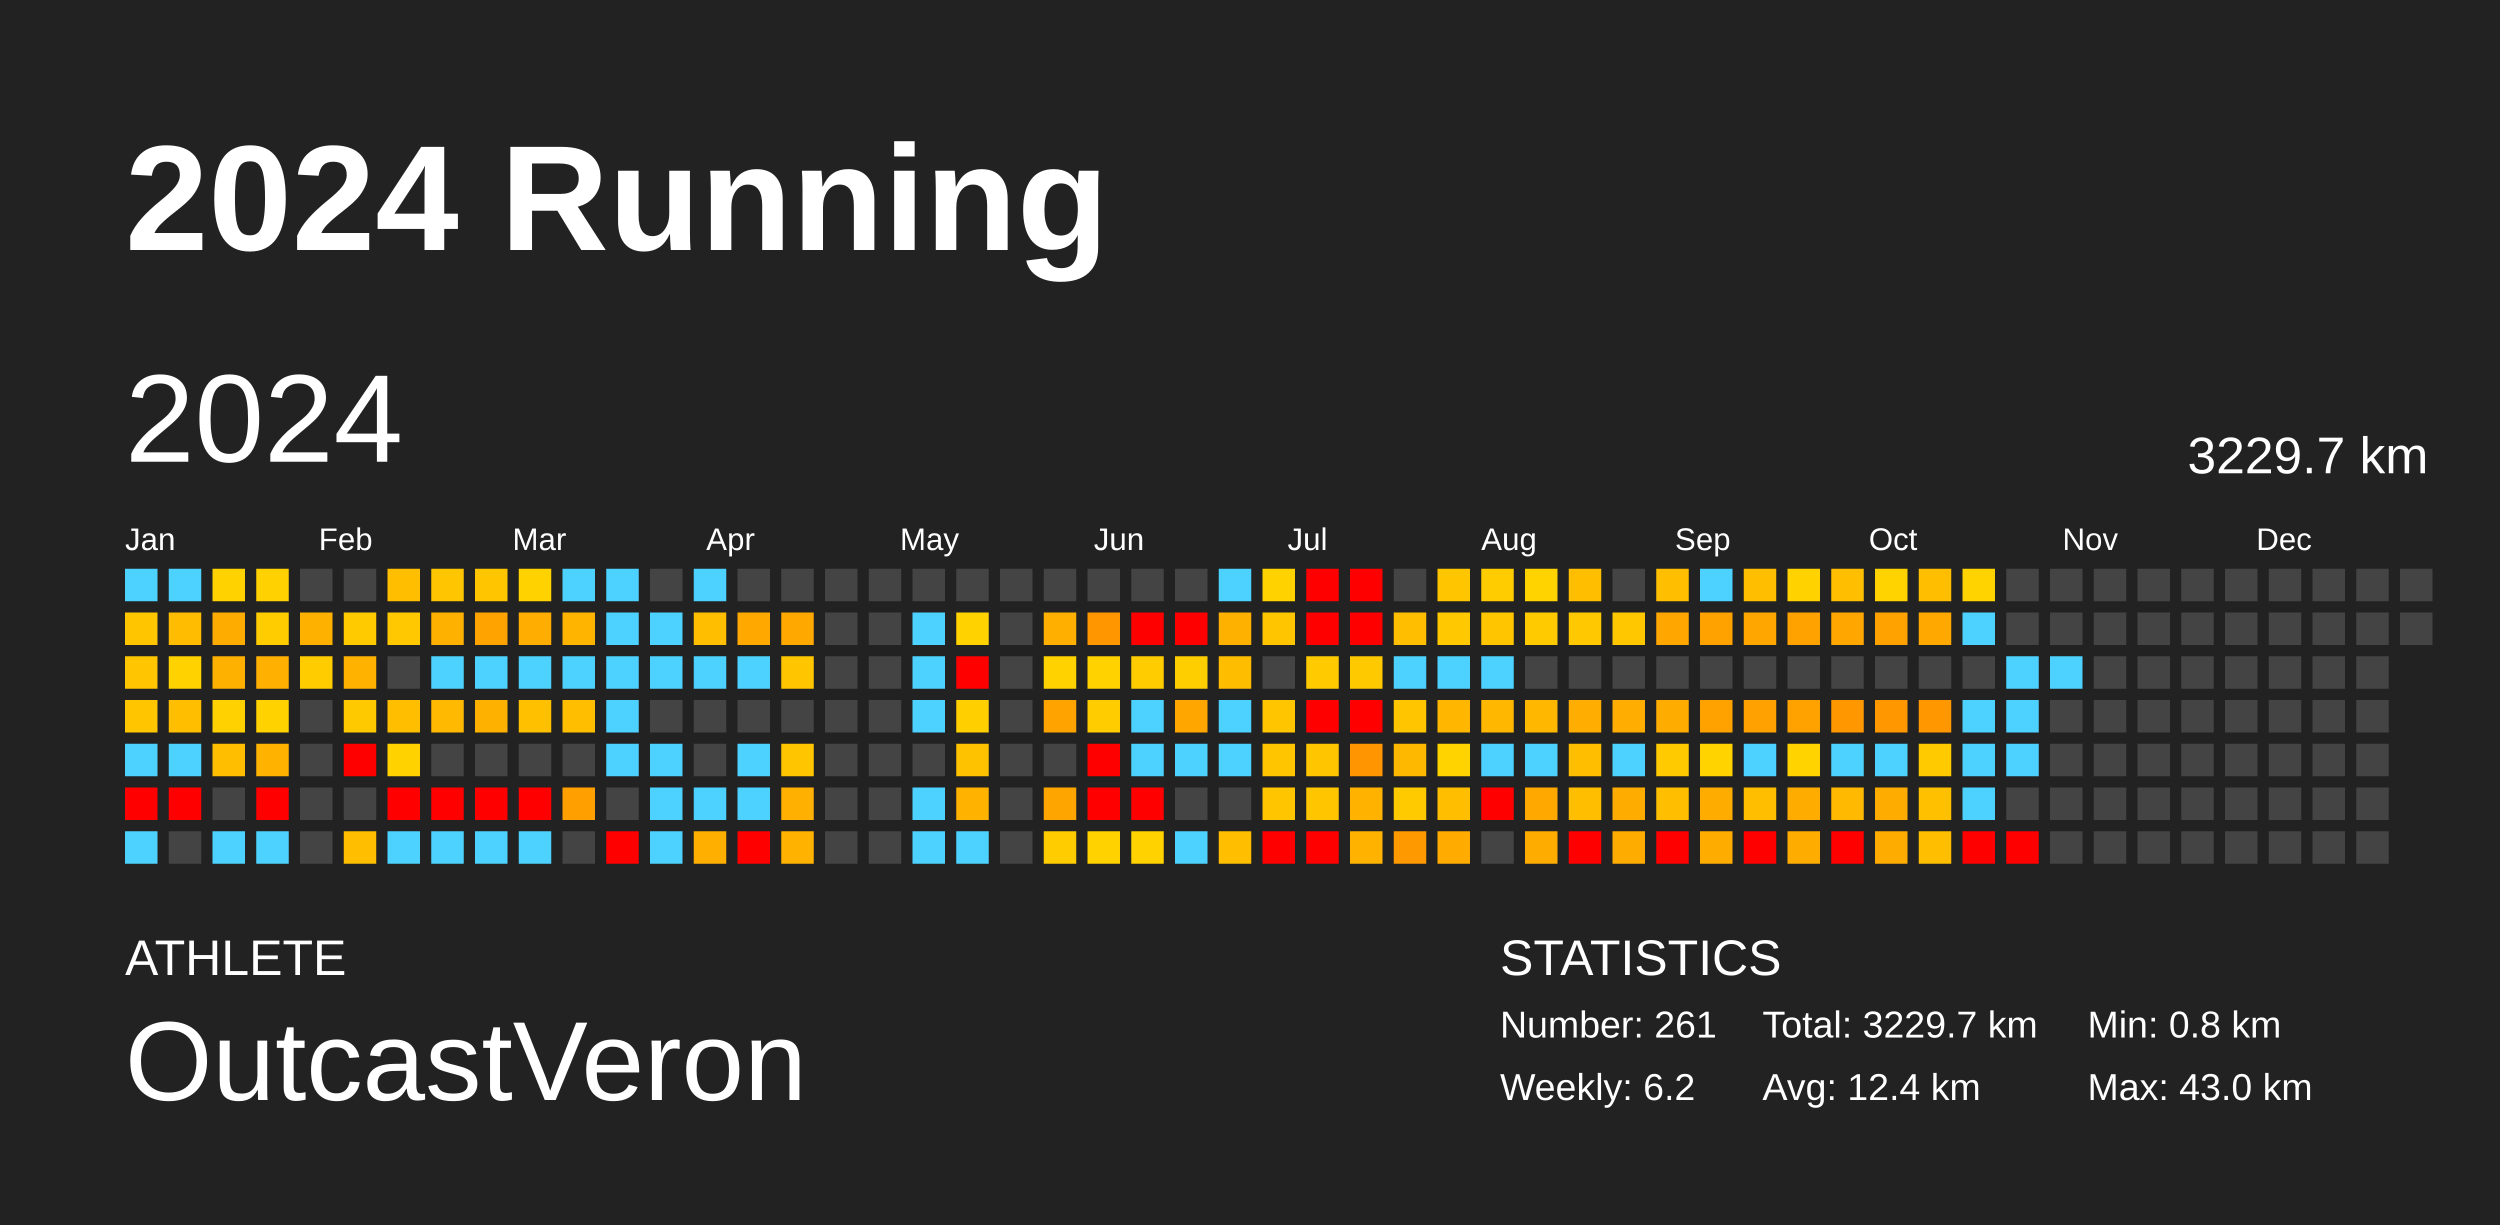
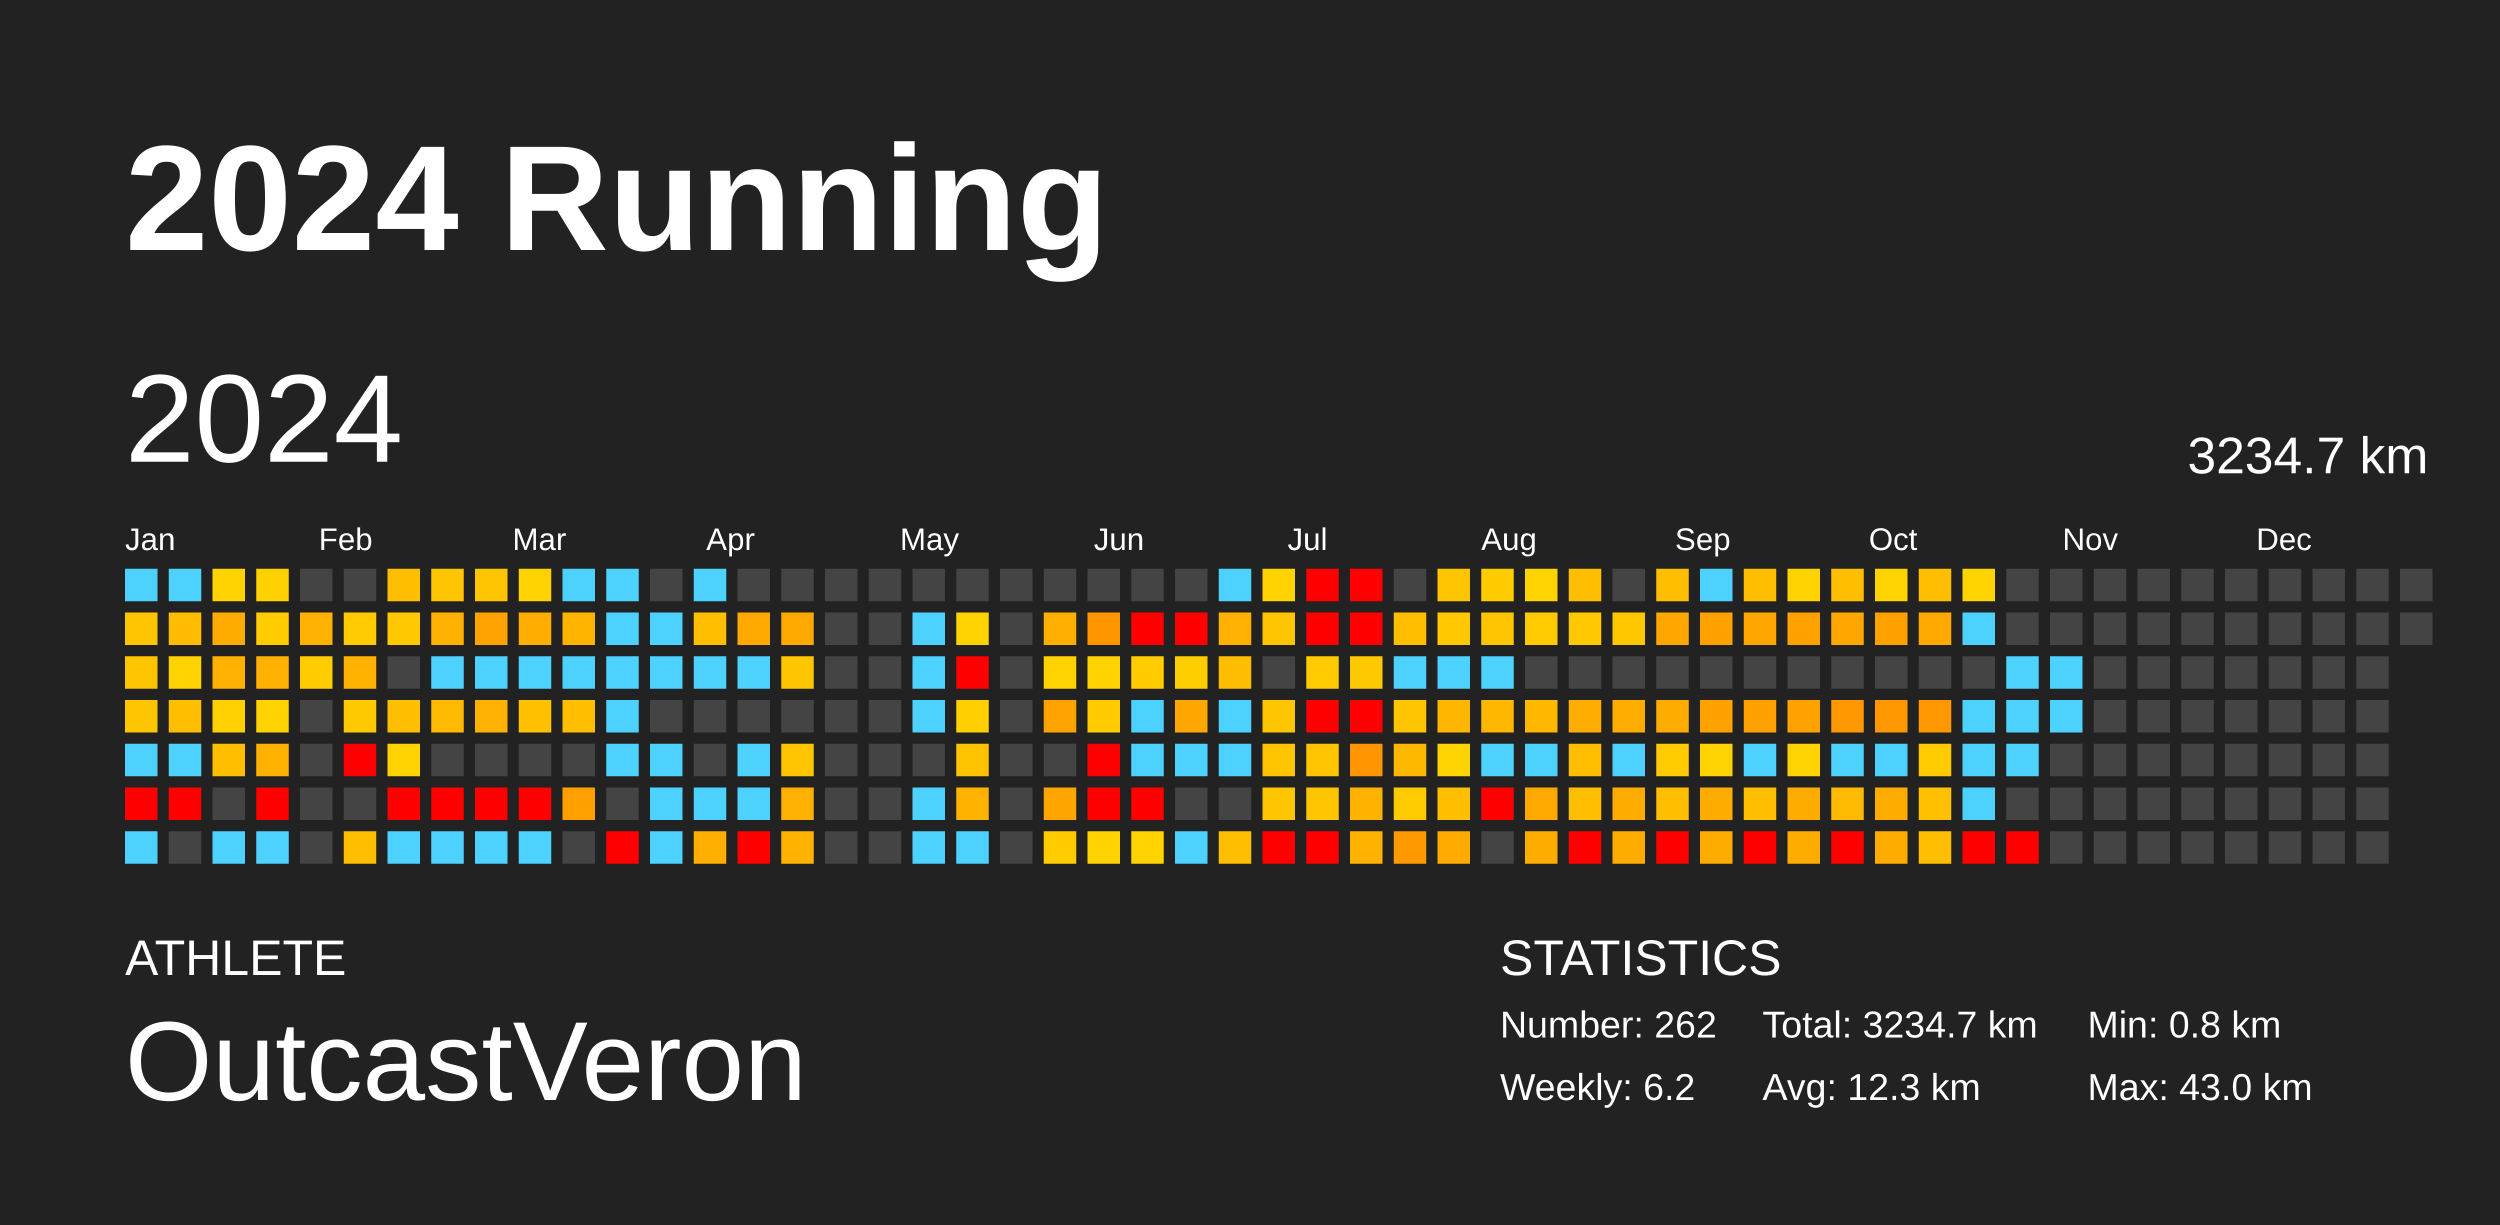
<svg xmlns="http://www.w3.org/2000/svg" baseProfile="full" height="98mm" version="1.1" viewBox="0,0,200,98" width="200mm">
  <defs />
  <rect fill="#222222" height="98" width="200" x="0" y="0" />
  <text fill="#FFFFFF" style="font-size:12px; font-family:Arial; font-weight:bold;" x="10" y="20">2024 Running</text>
  <text fill="#FFFFFF" style="font-size:4px; font-family:Arial" x="10" y="78">ATHLETE</text>
  <text fill="#FFFFFF" style="font-size:9px; font-family:Arial" x="10" y="88">OutcastVeron</text>
  <text fill="#FFFFFF" style="font-size:4px; font-family:Arial" x="120" y="78">STATISTICS</text>
-   <text fill="#FFFFFF" style="font-size:3px; font-family:Arial" x="120" y="83">Number: 261</text>
+   <text fill="#FFFFFF" style="font-size:3px; font-family:Arial" x="120" y="83">Number: 262</text>
  <text fill="#FFFFFF" style="font-size:3px; font-family:Arial" x="120" y="88">Weekly: 6.2</text>
-   <text fill="#FFFFFF" style="font-size:3px; font-family:Arial" x="141" y="83">Total: 3229.7 km</text>
-   <text fill="#FFFFFF" style="font-size:3px; font-family:Arial" x="141" y="88">Avg: 12.4 km</text>
+   <text fill="#FFFFFF" style="font-size:3px; font-family:Arial" x="141" y="83">Total: 3234.7 km</text>
+   <text fill="#FFFFFF" style="font-size:3px; font-family:Arial" x="141" y="88">Avg: 12.3 km</text>
  <text fill="#FFFFFF" style="font-size:3px; font-family:Arial" x="167" y="83">Min: 0.8 km</text>
  <text fill="#FFFFFF" style="font-size:3px; font-family:Arial" x="167" y="88">Max: 43.0 km</text>
  <text dominant-baseline="hanging" fill="#FFFFFF" style="font-size:10.0px; font-family:Arial;" x="10" y="30">2024</text>
-   <text dominant-baseline="hanging" fill="#FFFFFF" style="font-size:4.125px; font-family:Arial;" x="175" y="35">3229.7 km</text>
+   <text dominant-baseline="hanging" fill="#FFFFFF" style="font-size:4.125px; font-family:Arial;" x="175" y="35">3234.7 km</text>
  <text fill="#FFFFFF" style="font-size:2.5px; font-family:Arial" x="10.0" y="44">Jan</text>
  <text fill="#FFFFFF" style="font-size:2.5px; font-family:Arial" x="25.5" y="44">Feb</text>
  <text fill="#FFFFFF" style="font-size:2.5px; font-family:Arial" x="41.0" y="44">Mar</text>
  <text fill="#FFFFFF" style="font-size:2.5px; font-family:Arial" x="56.5" y="44">Apr</text>
  <text fill="#FFFFFF" style="font-size:2.5px; font-family:Arial" x="72.0" y="44">May</text>
  <text fill="#FFFFFF" style="font-size:2.5px; font-family:Arial" x="87.5" y="44">Jun</text>
  <text fill="#FFFFFF" style="font-size:2.5px; font-family:Arial" x="103.0" y="44">Jul</text>
  <text fill="#FFFFFF" style="font-size:2.5px; font-family:Arial" x="118.5" y="44">Aug</text>
  <text fill="#FFFFFF" style="font-size:2.5px; font-family:Arial" x="134.0" y="44">Sep</text>
  <text fill="#FFFFFF" style="font-size:2.5px; font-family:Arial" x="149.5" y="44">Oct</text>
  <text fill="#FFFFFF" style="font-size:2.5px; font-family:Arial" x="165.0" y="44">Nov</text>
  <text fill="#FFFFFF" style="font-size:2.5px; font-family:Arial" x="180.5" y="44">Dec</text>
  <rect fill="#4dd2ff" height="2.6" width="2.6" x="10.0" y="45.5" />
  <rect fill="#ffc600" height="2.6" width="2.6" x="10.0" y="49.0" />
  <rect fill="#ffc500" height="2.6" width="2.6" x="10.0" y="52.5" />
  <rect fill="#ffc600" height="2.6" width="2.6" x="10.0" y="56.0" />
  <rect fill="#4dd2ff" height="2.6" width="2.6" x="10.0" y="59.5" />
  <rect fill="red" height="2.6" width="2.6" x="10.0" y="63.0" />
  <rect fill="#4dd2ff" height="2.6" width="2.6" x="10.0" y="66.5" />
  <rect fill="#4dd2ff" height="2.6" width="2.6" x="13.5" y="45.5" />
  <rect fill="#ffbc00" height="2.6" width="2.6" x="13.5" y="49.0" />
  <rect fill="#ffd200" height="2.6" width="2.6" x="13.5" y="52.5" />
  <rect fill="#ffbe00" height="2.6" width="2.6" x="13.5" y="56.0" />
  <rect fill="#4dd2ff" height="2.6" width="2.6" x="13.5" y="59.5" />
  <rect fill="red" height="2.6" width="2.6" x="13.5" y="63.0" />
  <rect fill="#444444" height="2.6" width="2.6" x="13.5" y="66.5" />
  <rect fill="#ffd200" height="2.6" width="2.6" x="17.0" y="45.5" />
  <rect fill="#ffac00" height="2.6" width="2.6" x="17.0" y="49.0" />
  <rect fill="#ffb100" height="2.6" width="2.6" x="17.0" y="52.5" />
  <rect fill="#ffd100" height="2.6" width="2.6" x="17.0" y="56.0" />
  <rect fill="#ffbf00" height="2.6" width="2.6" x="17.0" y="59.5" />
  <rect fill="#444444" height="2.6" width="2.6" x="17.0" y="63.0" />
  <rect fill="#4dd2ff" height="2.6" width="2.6" x="17.0" y="66.5" />
  <rect fill="#ffd100" height="2.6" width="2.6" x="20.5" y="45.5" />
  <rect fill="#ffcc00" height="2.6" width="2.6" x="20.5" y="49.0" />
  <rect fill="#ffb000" height="2.6" width="2.6" x="20.5" y="52.5" />
  <rect fill="#ffd200" height="2.6" width="2.6" x="20.5" y="56.0" />
  <rect fill="#ffb300" height="2.6" width="2.6" x="20.5" y="59.5" />
  <rect fill="red" height="2.6" width="2.6" x="20.5" y="63.0" />
  <rect fill="#4dd2ff" height="2.6" width="2.6" x="20.5" y="66.5" />
  <rect fill="#444444" height="2.6" width="2.6" x="24.0" y="45.5" />
  <rect fill="#ffb100" height="2.6" width="2.6" x="24.0" y="49.0" />
  <rect fill="#ffcc00" height="2.6" width="2.6" x="24.0" y="52.5" />
  <rect fill="#444444" height="2.6" width="2.6" x="24.0" y="56.0" />
  <rect fill="#444444" height="2.6" width="2.6" x="24.0" y="59.5" />
  <rect fill="#444444" height="2.6" width="2.6" x="24.0" y="63.0" />
  <rect fill="#444444" height="2.6" width="2.6" x="24.0" y="66.5" />
  <rect fill="#444444" height="2.6" width="2.6" x="27.5" y="45.5" />
  <rect fill="#ffca00" height="2.6" width="2.6" x="27.5" y="49.0" />
  <rect fill="#ffb200" height="2.6" width="2.6" x="27.5" y="52.5" />
  <rect fill="#ffc900" height="2.6" width="2.6" x="27.5" y="56.0" />
  <rect fill="red" height="2.6" width="2.6" x="27.5" y="59.5" />
  <rect fill="#444444" height="2.6" width="2.6" x="27.5" y="63.0" />
  <rect fill="#ffbe00" height="2.6" width="2.6" x="27.5" y="66.5" />
  <rect fill="#ffbe00" height="2.6" width="2.6" x="31.0" y="45.5" />
  <rect fill="#ffc800" height="2.6" width="2.6" x="31.0" y="49.0" />
  <rect fill="#444444" height="2.6" width="2.6" x="31.0" y="52.5" />
  <rect fill="#ffbe00" height="2.6" width="2.6" x="31.0" y="56.0" />
  <rect fill="#ffd200" height="2.6" width="2.6" x="31.0" y="59.5" />
  <rect fill="red" height="2.6" width="2.6" x="31.0" y="63.0" />
  <rect fill="#4dd2ff" height="2.6" width="2.6" x="31.0" y="66.5" />
  <rect fill="#ffc500" height="2.6" width="2.6" x="34.5" y="45.5" />
  <rect fill="#ffb100" height="2.6" width="2.6" x="34.5" y="49.0" />
  <rect fill="#4dd2ff" height="2.6" width="2.6" x="34.5" y="52.5" />
  <rect fill="#ffb900" height="2.6" width="2.6" x="34.5" y="56.0" />
  <rect fill="#444444" height="2.6" width="2.6" x="34.5" y="59.5" />
  <rect fill="red" height="2.6" width="2.6" x="34.5" y="63.0" />
  <rect fill="#4dd2ff" height="2.6" width="2.6" x="34.5" y="66.5" />
  <rect fill="#ffc600" height="2.6" width="2.6" x="38.0" y="45.5" />
  <rect fill="#ffa300" height="2.6" width="2.6" x="38.0" y="49.0" />
  <rect fill="#4dd2ff" height="2.6" width="2.6" x="38.0" y="52.5" />
  <rect fill="#ffb100" height="2.6" width="2.6" x="38.0" y="56.0" />
  <rect fill="#444444" height="2.6" width="2.6" x="38.0" y="59.5" />
  <rect fill="red" height="2.6" width="2.6" x="38.0" y="63.0" />
  <rect fill="#4dd2ff" height="2.6" width="2.6" x="38.0" y="66.5" />
  <rect fill="#ffd200" height="2.6" width="2.6" x="41.5" y="45.5" />
  <rect fill="#ffad00" height="2.6" width="2.6" x="41.5" y="49.0" />
  <rect fill="#4dd2ff" height="2.6" width="2.6" x="41.5" y="52.5" />
  <rect fill="#ffc000" height="2.6" width="2.6" x="41.5" y="56.0" />
  <rect fill="#444444" height="2.6" width="2.6" x="41.5" y="59.5" />
  <rect fill="red" height="2.6" width="2.6" x="41.5" y="63.0" />
  <rect fill="#4dd2ff" height="2.6" width="2.6" x="41.5" y="66.5" />
  <rect fill="#4dd2ff" height="2.6" width="2.6" x="45.0" y="45.5" />
  <rect fill="#ffb400" height="2.6" width="2.6" x="45.0" y="49.0" />
  <rect fill="#4dd2ff" height="2.6" width="2.6" x="45.0" y="52.5" />
  <rect fill="#ffbf00" height="2.6" width="2.6" x="45.0" y="56.0" />
  <rect fill="#444444" height="2.6" width="2.6" x="45.0" y="59.5" />
  <rect fill="#ff9f00" height="2.6" width="2.6" x="45.0" y="63.0" />
  <rect fill="#444444" height="2.6" width="2.6" x="45.0" y="66.5" />
  <rect fill="#4dd2ff" height="2.6" width="2.6" x="48.5" y="45.5" />
  <rect fill="#4dd2ff" height="2.6" width="2.6" x="48.5" y="49.0" />
  <rect fill="#4dd2ff" height="2.6" width="2.6" x="48.5" y="52.5" />
  <rect fill="#4dd2ff" height="2.6" width="2.6" x="48.5" y="56.0" />
  <rect fill="#4dd2ff" height="2.6" width="2.6" x="48.5" y="59.5" />
  <rect fill="#444444" height="2.6" width="2.6" x="48.5" y="63.0" />
  <rect fill="red" height="2.6" width="2.6" x="48.5" y="66.5" />
  <rect fill="#444444" height="2.6" width="2.6" x="52.0" y="45.5" />
  <rect fill="#4dd2ff" height="2.6" width="2.6" x="52.0" y="49.0" />
  <rect fill="#4dd2ff" height="2.6" width="2.6" x="52.0" y="52.5" />
  <rect fill="#444444" height="2.6" width="2.6" x="52.0" y="56.0" />
  <rect fill="#4dd2ff" height="2.6" width="2.6" x="52.0" y="59.5" />
  <rect fill="#4dd2ff" height="2.6" width="2.6" x="52.0" y="63.0" />
  <rect fill="#4dd2ff" height="2.6" width="2.6" x="52.0" y="66.5" />
  <rect fill="#4dd2ff" height="2.6" width="2.6" x="55.5" y="45.5" />
  <rect fill="#ffbe00" height="2.6" width="2.6" x="55.5" y="49.0" />
  <rect fill="#4dd2ff" height="2.6" width="2.6" x="55.5" y="52.5" />
  <rect fill="#444444" height="2.6" width="2.6" x="55.5" y="56.0" />
  <rect fill="#444444" height="2.6" width="2.6" x="55.5" y="59.5" />
  <rect fill="#4dd2ff" height="2.6" width="2.6" x="55.5" y="63.0" />
  <rect fill="#ffaf00" height="2.6" width="2.6" x="55.5" y="66.5" />
  <rect fill="#444444" height="2.6" width="2.6" x="59.0" y="45.5" />
  <rect fill="#ffa800" height="2.6" width="2.6" x="59.0" y="49.0" />
  <rect fill="#4dd2ff" height="2.6" width="2.6" x="59.0" y="52.5" />
  <rect fill="#444444" height="2.6" width="2.6" x="59.0" y="56.0" />
  <rect fill="#4dd2ff" height="2.6" width="2.6" x="59.0" y="59.5" />
  <rect fill="#4dd2ff" height="2.6" width="2.6" x="59.0" y="63.0" />
  <rect fill="red" height="2.6" width="2.6" x="59.0" y="66.5" />
  <rect fill="#444444" height="2.6" width="2.6" x="62.5" y="45.5" />
  <rect fill="#ffa900" height="2.6" width="2.6" x="62.5" y="49.0" />
  <rect fill="#ffc600" height="2.6" width="2.6" x="62.5" y="52.5" />
  <rect fill="#444444" height="2.6" width="2.6" x="62.5" y="56.0" />
  <rect fill="#ffc600" height="2.6" width="2.6" x="62.5" y="59.5" />
  <rect fill="#ffb000" height="2.6" width="2.6" x="62.5" y="63.0" />
  <rect fill="#ffb200" height="2.6" width="2.6" x="62.5" y="66.5" />
  <rect fill="#444444" height="2.6" width="2.6" x="66.0" y="45.5" />
  <rect fill="#444444" height="2.6" width="2.6" x="66.0" y="49.0" />
  <rect fill="#444444" height="2.6" width="2.6" x="66.0" y="52.5" />
  <rect fill="#444444" height="2.6" width="2.6" x="66.0" y="56.0" />
  <rect fill="#444444" height="2.6" width="2.6" x="66.0" y="59.5" />
  <rect fill="#444444" height="2.6" width="2.6" x="66.0" y="63.0" />
  <rect fill="#444444" height="2.6" width="2.6" x="66.0" y="66.5" />
  <rect fill="#444444" height="2.6" width="2.6" x="69.5" y="45.5" />
  <rect fill="#444444" height="2.6" width="2.6" x="69.5" y="49.0" />
  <rect fill="#444444" height="2.6" width="2.6" x="69.5" y="52.5" />
  <rect fill="#444444" height="2.6" width="2.6" x="69.5" y="56.0" />
  <rect fill="#444444" height="2.6" width="2.6" x="69.5" y="59.5" />
  <rect fill="#444444" height="2.6" width="2.6" x="69.5" y="63.0" />
  <rect fill="#444444" height="2.6" width="2.6" x="69.5" y="66.5" />
  <rect fill="#444444" height="2.6" width="2.6" x="73.0" y="45.5" />
  <rect fill="#4dd2ff" height="2.6" width="2.6" x="73.0" y="49.0" />
  <rect fill="#4dd2ff" height="2.6" width="2.6" x="73.0" y="52.5" />
  <rect fill="#4dd2ff" height="2.6" width="2.6" x="73.0" y="56.0" />
  <rect fill="#444444" height="2.6" width="2.6" x="73.0" y="59.5" />
  <rect fill="#4dd2ff" height="2.6" width="2.6" x="73.0" y="63.0" />
  <rect fill="#4dd2ff" height="2.6" width="2.6" x="73.0" y="66.5" />
  <rect fill="#444444" height="2.6" width="2.6" x="76.5" y="45.5" />
  <rect fill="#ffd200" height="2.6" width="2.6" x="76.5" y="49.0" />
  <rect fill="red" height="2.6" width="2.6" x="76.5" y="52.5" />
  <rect fill="#ffcf00" height="2.6" width="2.6" x="76.5" y="56.0" />
  <rect fill="#ffc200" height="2.6" width="2.6" x="76.5" y="59.5" />
  <rect fill="#ffb200" height="2.6" width="2.6" x="76.5" y="63.0" />
  <rect fill="#4dd2ff" height="2.6" width="2.6" x="76.5" y="66.5" />
  <rect fill="#444444" height="2.6" width="2.6" x="80.0" y="45.5" />
  <rect fill="#444444" height="2.6" width="2.6" x="80.0" y="49.0" />
  <rect fill="#444444" height="2.6" width="2.6" x="80.0" y="52.5" />
  <rect fill="#444444" height="2.6" width="2.6" x="80.0" y="56.0" />
  <rect fill="#444444" height="2.6" width="2.6" x="80.0" y="59.5" />
  <rect fill="#444444" height="2.6" width="2.6" x="80.0" y="63.0" />
  <rect fill="#444444" height="2.6" width="2.6" x="80.0" y="66.5" />
  <rect fill="#444444" height="2.6" width="2.6" x="83.5" y="45.5" />
  <rect fill="#ffaf00" height="2.6" width="2.6" x="83.5" y="49.0" />
  <rect fill="#ffd200" height="2.6" width="2.6" x="83.5" y="52.5" />
  <rect fill="#ffa300" height="2.6" width="2.6" x="83.5" y="56.0" />
  <rect fill="#444444" height="2.6" width="2.6" x="83.5" y="59.5" />
  <rect fill="#ffa500" height="2.6" width="2.6" x="83.5" y="63.0" />
  <rect fill="#ffcc00" height="2.6" width="2.6" x="83.5" y="66.5" />
  <rect fill="#444444" height="2.6" width="2.6" x="87.0" y="45.5" />
  <rect fill="#ff9600" height="2.6" width="2.6" x="87.0" y="49.0" />
  <rect fill="#ffd200" height="2.6" width="2.6" x="87.0" y="52.5" />
  <rect fill="#ffcc00" height="2.6" width="2.6" x="87.0" y="56.0" />
  <rect fill="red" height="2.6" width="2.6" x="87.0" y="59.5" />
  <rect fill="red" height="2.6" width="2.6" x="87.0" y="63.0" />
  <rect fill="#ffd200" height="2.6" width="2.6" x="87.0" y="66.5" />
  <rect fill="#444444" height="2.6" width="2.6" x="90.5" y="45.5" />
  <rect fill="red" height="2.6" width="2.6" x="90.5" y="49.0" />
  <rect fill="#ffcc00" height="2.6" width="2.6" x="90.5" y="52.5" />
  <rect fill="#4dd2ff" height="2.6" width="2.6" x="90.5" y="56.0" />
  <rect fill="#4dd2ff" height="2.6" width="2.6" x="90.5" y="59.5" />
  <rect fill="red" height="2.6" width="2.6" x="90.5" y="63.0" />
  <rect fill="#ffd200" height="2.6" width="2.6" x="90.5" y="66.5" />
  <rect fill="#444444" height="2.6" width="2.6" x="94.0" y="45.5" />
  <rect fill="red" height="2.6" width="2.6" x="94.0" y="49.0" />
  <rect fill="#ffce00" height="2.6" width="2.6" x="94.0" y="52.5" />
  <rect fill="#ffa600" height="2.6" width="2.6" x="94.0" y="56.0" />
  <rect fill="#4dd2ff" height="2.6" width="2.6" x="94.0" y="59.5" />
  <rect fill="#444444" height="2.6" width="2.6" x="94.0" y="63.0" />
  <rect fill="#4dd2ff" height="2.6" width="2.6" x="94.0" y="66.5" />
  <rect fill="#4dd2ff" height="2.6" width="2.6" x="97.5" y="45.5" />
  <rect fill="#ffb100" height="2.6" width="2.6" x="97.5" y="49.0" />
  <rect fill="#ffbd00" height="2.6" width="2.6" x="97.5" y="52.5" />
  <rect fill="#4dd2ff" height="2.6" width="2.6" x="97.5" y="56.0" />
  <rect fill="#4dd2ff" height="2.6" width="2.6" x="97.5" y="59.5" />
  <rect fill="#444444" height="2.6" width="2.6" x="97.5" y="63.0" />
  <rect fill="#ffbe00" height="2.6" width="2.6" x="97.5" y="66.5" />
  <rect fill="#ffd200" height="2.6" width="2.6" x="101.0" y="45.5" />
  <rect fill="#ffc600" height="2.6" width="2.6" x="101.0" y="49.0" />
  <rect fill="#444444" height="2.6" width="2.6" x="101.0" y="52.5" />
  <rect fill="#ffc600" height="2.6" width="2.6" x="101.0" y="56.0" />
  <rect fill="#ffc600" height="2.6" width="2.6" x="101.0" y="59.5" />
  <rect fill="#ffc600" height="2.6" width="2.6" x="101.0" y="63.0" />
  <rect fill="red" height="2.6" width="2.6" x="101.0" y="66.5" />
  <rect fill="red" height="2.6" width="2.6" x="104.5" y="45.5" />
  <rect fill="red" height="2.6" width="2.6" x="104.5" y="49.0" />
  <rect fill="#ffca00" height="2.6" width="2.6" x="104.5" y="52.5" />
  <rect fill="red" height="2.6" width="2.6" x="104.5" y="56.0" />
  <rect fill="#ffc600" height="2.6" width="2.6" x="104.5" y="59.5" />
  <rect fill="#ffc600" height="2.6" width="2.6" x="104.5" y="63.0" />
  <rect fill="red" height="2.6" width="2.6" x="104.5" y="66.5" />
  <rect fill="red" height="2.6" width="2.6" x="108.0" y="45.5" />
  <rect fill="red" height="2.6" width="2.6" x="108.0" y="49.0" />
  <rect fill="#ffc900" height="2.6" width="2.6" x="108.0" y="52.5" />
  <rect fill="red" height="2.6" width="2.6" x="108.0" y="56.0" />
  <rect fill="#ff9500" height="2.6" width="2.6" x="108.0" y="59.5" />
  <rect fill="#ffb300" height="2.6" width="2.6" x="108.0" y="63.0" />
  <rect fill="#ffb300" height="2.6" width="2.6" x="108.0" y="66.5" />
  <rect fill="#444444" height="2.6" width="2.6" x="111.5" y="45.5" />
  <rect fill="#ffbf00" height="2.6" width="2.6" x="111.5" y="49.0" />
  <rect fill="#4dd2ff" height="2.6" width="2.6" x="111.5" y="52.5" />
  <rect fill="#ffc600" height="2.6" width="2.6" x="111.5" y="56.0" />
  <rect fill="#ffb800" height="2.6" width="2.6" x="111.5" y="59.5" />
  <rect fill="#ffcb00" height="2.6" width="2.6" x="111.5" y="63.0" />
  <rect fill="#ff9900" height="2.6" width="2.6" x="111.5" y="66.5" />
  <rect fill="#ffc600" height="2.6" width="2.6" x="115.0" y="45.5" />
  <rect fill="#ffc800" height="2.6" width="2.6" x="115.0" y="49.0" />
  <rect fill="#4dd2ff" height="2.6" width="2.6" x="115.0" y="52.5" />
  <rect fill="#ffb600" height="2.6" width="2.6" x="115.0" y="56.0" />
  <rect fill="#ffd300" height="2.6" width="2.6" x="115.0" y="59.5" />
  <rect fill="#ffbf00" height="2.6" width="2.6" x="115.0" y="63.0" />
  <rect fill="#ffab00" height="2.6" width="2.6" x="115.0" y="66.5" />
  <rect fill="#ffcc00" height="2.6" width="2.6" x="118.5" y="45.5" />
  <rect fill="#ffc600" height="2.6" width="2.6" x="118.5" y="49.0" />
  <rect fill="#4dd2ff" height="2.6" width="2.6" x="118.5" y="52.5" />
  <rect fill="#ffb700" height="2.6" width="2.6" x="118.5" y="56.0" />
  <rect fill="#4dd2ff" height="2.6" width="2.6" x="118.5" y="59.5" />
  <rect fill="red" height="2.6" width="2.6" x="118.5" y="63.0" />
  <rect fill="#444444" height="2.6" width="2.6" x="118.5" y="66.5" />
  <rect fill="#ffd300" height="2.6" width="2.6" x="122.0" y="45.5" />
  <rect fill="#ffcb00" height="2.6" width="2.6" x="122.0" y="49.0" />
  <rect fill="#444444" height="2.6" width="2.6" x="122.0" y="52.5" />
  <rect fill="#ffb700" height="2.6" width="2.6" x="122.0" y="56.0" />
  <rect fill="#4dd2ff" height="2.6" width="2.6" x="122.0" y="59.5" />
  <rect fill="#ffa900" height="2.6" width="2.6" x="122.0" y="63.0" />
  <rect fill="#ffac00" height="2.6" width="2.6" x="122.0" y="66.5" />
  <rect fill="#ffbf00" height="2.6" width="2.6" x="125.5" y="45.5" />
  <rect fill="#ffc800" height="2.6" width="2.6" x="125.5" y="49.0" />
  <rect fill="#444444" height="2.6" width="2.6" x="125.5" y="52.5" />
  <rect fill="#ffad00" height="2.6" width="2.6" x="125.5" y="56.0" />
  <rect fill="#ffbf00" height="2.6" width="2.6" x="125.5" y="59.5" />
  <rect fill="#ffbf00" height="2.6" width="2.6" x="125.5" y="63.0" />
  <rect fill="red" height="2.6" width="2.6" x="125.5" y="66.5" />
  <rect fill="#444444" height="2.6" width="2.6" x="129.0" y="45.5" />
  <rect fill="#ffc700" height="2.6" width="2.6" x="129.0" y="49.0" />
  <rect fill="#444444" height="2.6" width="2.6" x="129.0" y="52.5" />
  <rect fill="#ffad00" height="2.6" width="2.6" x="129.0" y="56.0" />
  <rect fill="#4dd2ff" height="2.6" width="2.6" x="129.0" y="59.5" />
  <rect fill="#ffac00" height="2.6" width="2.6" x="129.0" y="63.0" />
  <rect fill="#ffac00" height="2.6" width="2.6" x="129.0" y="66.5" />
  <rect fill="#ffbf00" height="2.6" width="2.6" x="132.5" y="45.5" />
  <rect fill="#ffa700" height="2.6" width="2.6" x="132.5" y="49.0" />
  <rect fill="#444444" height="2.6" width="2.6" x="132.5" y="52.5" />
  <rect fill="#ffac00" height="2.6" width="2.6" x="132.5" y="56.0" />
  <rect fill="#ffcb00" height="2.6" width="2.6" x="132.5" y="59.5" />
  <rect fill="#ffbe00" height="2.6" width="2.6" x="132.5" y="63.0" />
  <rect fill="red" height="2.6" width="2.6" x="132.5" y="66.5" />
  <rect fill="#4dd2ff" height="2.6" width="2.6" x="136.0" y="45.5" />
  <rect fill="#ffa200" height="2.6" width="2.6" x="136.0" y="49.0" />
  <rect fill="#444444" height="2.6" width="2.6" x="136.0" y="52.5" />
  <rect fill="#ffa200" height="2.6" width="2.6" x="136.0" y="56.0" />
  <rect fill="#ffd300" height="2.6" width="2.6" x="136.0" y="59.5" />
  <rect fill="#ffac00" height="2.6" width="2.6" x="136.0" y="63.0" />
  <rect fill="#ffac00" height="2.6" width="2.6" x="136.0" y="66.5" />
  <rect fill="#ffbf00" height="2.6" width="2.6" x="139.5" y="45.5" />
  <rect fill="#ffa700" height="2.6" width="2.6" x="139.5" y="49.0" />
  <rect fill="#444444" height="2.6" width="2.6" x="139.5" y="52.5" />
  <rect fill="#ffa100" height="2.6" width="2.6" x="139.5" y="56.0" />
  <rect fill="#4dd2ff" height="2.6" width="2.6" x="139.5" y="59.5" />
  <rect fill="#ffbf00" height="2.6" width="2.6" x="139.5" y="63.0" />
  <rect fill="red" height="2.6" width="2.6" x="139.5" y="66.5" />
  <rect fill="#ffd200" height="2.6" width="2.6" x="143.0" y="45.5" />
  <rect fill="#ffa200" height="2.6" width="2.6" x="143.0" y="49.0" />
  <rect fill="#444444" height="2.6" width="2.6" x="143.0" y="52.5" />
  <rect fill="#ffa200" height="2.6" width="2.6" x="143.0" y="56.0" />
  <rect fill="#ffd300" height="2.6" width="2.6" x="143.0" y="59.5" />
  <rect fill="#ffac00" height="2.6" width="2.6" x="143.0" y="63.0" />
  <rect fill="#ffac00" height="2.6" width="2.6" x="143.0" y="66.5" />
  <rect fill="#ffbf00" height="2.6" width="2.6" x="146.5" y="45.5" />
  <rect fill="#ffa700" height="2.6" width="2.6" x="146.5" y="49.0" />
  <rect fill="#444444" height="2.6" width="2.6" x="146.5" y="52.5" />
  <rect fill="#ff9700" height="2.6" width="2.6" x="146.5" y="56.0" />
  <rect fill="#4dd2ff" height="2.6" width="2.6" x="146.5" y="59.5" />
  <rect fill="#ffb900" height="2.6" width="2.6" x="146.5" y="63.0" />
  <rect fill="red" height="2.6" width="2.6" x="146.5" y="66.5" />
  <rect fill="#ffd300" height="2.6" width="2.6" x="150.0" y="45.5" />
  <rect fill="#ffa200" height="2.6" width="2.6" x="150.0" y="49.0" />
  <rect fill="#444444" height="2.6" width="2.6" x="150.0" y="52.5" />
  <rect fill="#ff9800" height="2.6" width="2.6" x="150.0" y="56.0" />
  <rect fill="#4dd2ff" height="2.6" width="2.6" x="150.0" y="59.5" />
  <rect fill="#ffac00" height="2.6" width="2.6" x="150.0" y="63.0" />
  <rect fill="#ffac00" height="2.6" width="2.6" x="150.0" y="66.5" />
  <rect fill="#ffbf00" height="2.6" width="2.6" x="153.5" y="45.5" />
  <rect fill="#ffa800" height="2.6" width="2.6" x="153.5" y="49.0" />
  <rect fill="#444444" height="2.6" width="2.6" x="153.5" y="52.5" />
  <rect fill="#ff9800" height="2.6" width="2.6" x="153.5" y="56.0" />
  <rect fill="#ffcb00" height="2.6" width="2.6" x="153.5" y="59.5" />
  <rect fill="#ffc000" height="2.6" width="2.6" x="153.5" y="63.0" />
  <rect fill="#ffbf00" height="2.6" width="2.6" x="153.5" y="66.5" />
  <rect fill="#ffd300" height="2.6" width="2.6" x="157.0" y="45.5" />
  <rect fill="#4dd2ff" height="2.6" width="2.6" x="157.0" y="49.0" />
  <rect fill="#444444" height="2.6" width="2.6" x="157.0" y="52.5" />
  <rect fill="#4dd2ff" height="2.6" width="2.6" x="157.0" y="56.0" />
  <rect fill="#4dd2ff" height="2.6" width="2.6" x="157.0" y="59.5" />
  <rect fill="#4dd2ff" height="2.6" width="2.6" x="157.0" y="63.0" />
  <rect fill="red" height="2.6" width="2.6" x="157.0" y="66.5" />
  <rect fill="#444444" height="2.6" width="2.6" x="160.5" y="45.5" />
  <rect fill="#444444" height="2.6" width="2.6" x="160.5" y="49.0" />
  <rect fill="#4dd2ff" height="2.6" width="2.6" x="160.5" y="52.5" />
  <rect fill="#4dd2ff" height="2.6" width="2.6" x="160.5" y="56.0" />
  <rect fill="#4dd2ff" height="2.6" width="2.6" x="160.5" y="59.5" />
  <rect fill="#444444" height="2.6" width="2.6" x="160.5" y="63.0" />
  <rect fill="red" height="2.6" width="2.6" x="160.5" y="66.5" />
  <rect fill="#444444" height="2.6" width="2.6" x="164.0" y="45.5" />
  <rect fill="#444444" height="2.6" width="2.6" x="164.0" y="49.0" />
  <rect fill="#4dd2ff" height="2.6" width="2.6" x="164.0" y="52.5" />
-   <rect fill="#444444" height="2.6" width="2.6" x="164.0" y="56.0" />
+   <rect fill="#4dd2ff" height="2.6" width="2.6" x="164.0" y="56.0" />
  <rect fill="#444444" height="2.6" width="2.6" x="164.0" y="59.5" />
  <rect fill="#444444" height="2.6" width="2.6" x="164.0" y="63.0" />
  <rect fill="#444444" height="2.6" width="2.6" x="164.0" y="66.5" />
  <rect fill="#444444" height="2.6" width="2.6" x="167.5" y="45.5" />
  <rect fill="#444444" height="2.6" width="2.6" x="167.5" y="49.0" />
  <rect fill="#444444" height="2.6" width="2.6" x="167.5" y="52.5" />
  <rect fill="#444444" height="2.6" width="2.6" x="167.5" y="56.0" />
  <rect fill="#444444" height="2.6" width="2.6" x="167.5" y="59.5" />
  <rect fill="#444444" height="2.6" width="2.6" x="167.5" y="63.0" />
  <rect fill="#444444" height="2.6" width="2.6" x="167.5" y="66.5" />
  <rect fill="#444444" height="2.6" width="2.6" x="171.0" y="45.5" />
  <rect fill="#444444" height="2.6" width="2.6" x="171.0" y="49.0" />
  <rect fill="#444444" height="2.6" width="2.6" x="171.0" y="52.5" />
  <rect fill="#444444" height="2.6" width="2.6" x="171.0" y="56.0" />
  <rect fill="#444444" height="2.6" width="2.6" x="171.0" y="59.5" />
  <rect fill="#444444" height="2.6" width="2.6" x="171.0" y="63.0" />
  <rect fill="#444444" height="2.6" width="2.6" x="171.0" y="66.5" />
  <rect fill="#444444" height="2.6" width="2.6" x="174.5" y="45.5" />
  <rect fill="#444444" height="2.6" width="2.6" x="174.5" y="49.0" />
  <rect fill="#444444" height="2.6" width="2.6" x="174.5" y="52.5" />
  <rect fill="#444444" height="2.6" width="2.6" x="174.5" y="56.0" />
  <rect fill="#444444" height="2.6" width="2.6" x="174.5" y="59.5" />
  <rect fill="#444444" height="2.6" width="2.6" x="174.5" y="63.0" />
  <rect fill="#444444" height="2.6" width="2.6" x="174.5" y="66.5" />
  <rect fill="#444444" height="2.6" width="2.6" x="178.0" y="45.5" />
  <rect fill="#444444" height="2.6" width="2.6" x="178.0" y="49.0" />
  <rect fill="#444444" height="2.6" width="2.6" x="178.0" y="52.5" />
  <rect fill="#444444" height="2.6" width="2.6" x="178.0" y="56.0" />
  <rect fill="#444444" height="2.6" width="2.6" x="178.0" y="59.5" />
  <rect fill="#444444" height="2.6" width="2.6" x="178.0" y="63.0" />
  <rect fill="#444444" height="2.6" width="2.6" x="178.0" y="66.5" />
  <rect fill="#444444" height="2.6" width="2.6" x="181.5" y="45.5" />
  <rect fill="#444444" height="2.6" width="2.6" x="181.5" y="49.0" />
  <rect fill="#444444" height="2.6" width="2.6" x="181.5" y="52.5" />
  <rect fill="#444444" height="2.6" width="2.6" x="181.5" y="56.0" />
  <rect fill="#444444" height="2.6" width="2.6" x="181.5" y="59.5" />
  <rect fill="#444444" height="2.6" width="2.6" x="181.5" y="63.0" />
  <rect fill="#444444" height="2.6" width="2.6" x="181.5" y="66.5" />
  <rect fill="#444444" height="2.6" width="2.6" x="185.0" y="45.5" />
  <rect fill="#444444" height="2.6" width="2.6" x="185.0" y="49.0" />
  <rect fill="#444444" height="2.6" width="2.6" x="185.0" y="52.5" />
  <rect fill="#444444" height="2.6" width="2.6" x="185.0" y="56.0" />
  <rect fill="#444444" height="2.6" width="2.6" x="185.0" y="59.5" />
  <rect fill="#444444" height="2.6" width="2.6" x="185.0" y="63.0" />
  <rect fill="#444444" height="2.6" width="2.6" x="185.0" y="66.5" />
  <rect fill="#444444" height="2.6" width="2.6" x="188.5" y="45.5" />
  <rect fill="#444444" height="2.6" width="2.6" x="188.5" y="49.0" />
  <rect fill="#444444" height="2.6" width="2.6" x="188.5" y="52.5" />
  <rect fill="#444444" height="2.6" width="2.6" x="188.5" y="56.0" />
  <rect fill="#444444" height="2.6" width="2.6" x="188.5" y="59.5" />
  <rect fill="#444444" height="2.6" width="2.6" x="188.5" y="63.0" />
  <rect fill="#444444" height="2.6" width="2.6" x="188.5" y="66.5" />
  <rect fill="#444444" height="2.6" width="2.6" x="192.0" y="45.5" />
  <rect fill="#444444" height="2.6" width="2.6" x="192.0" y="49.0" />
</svg>
